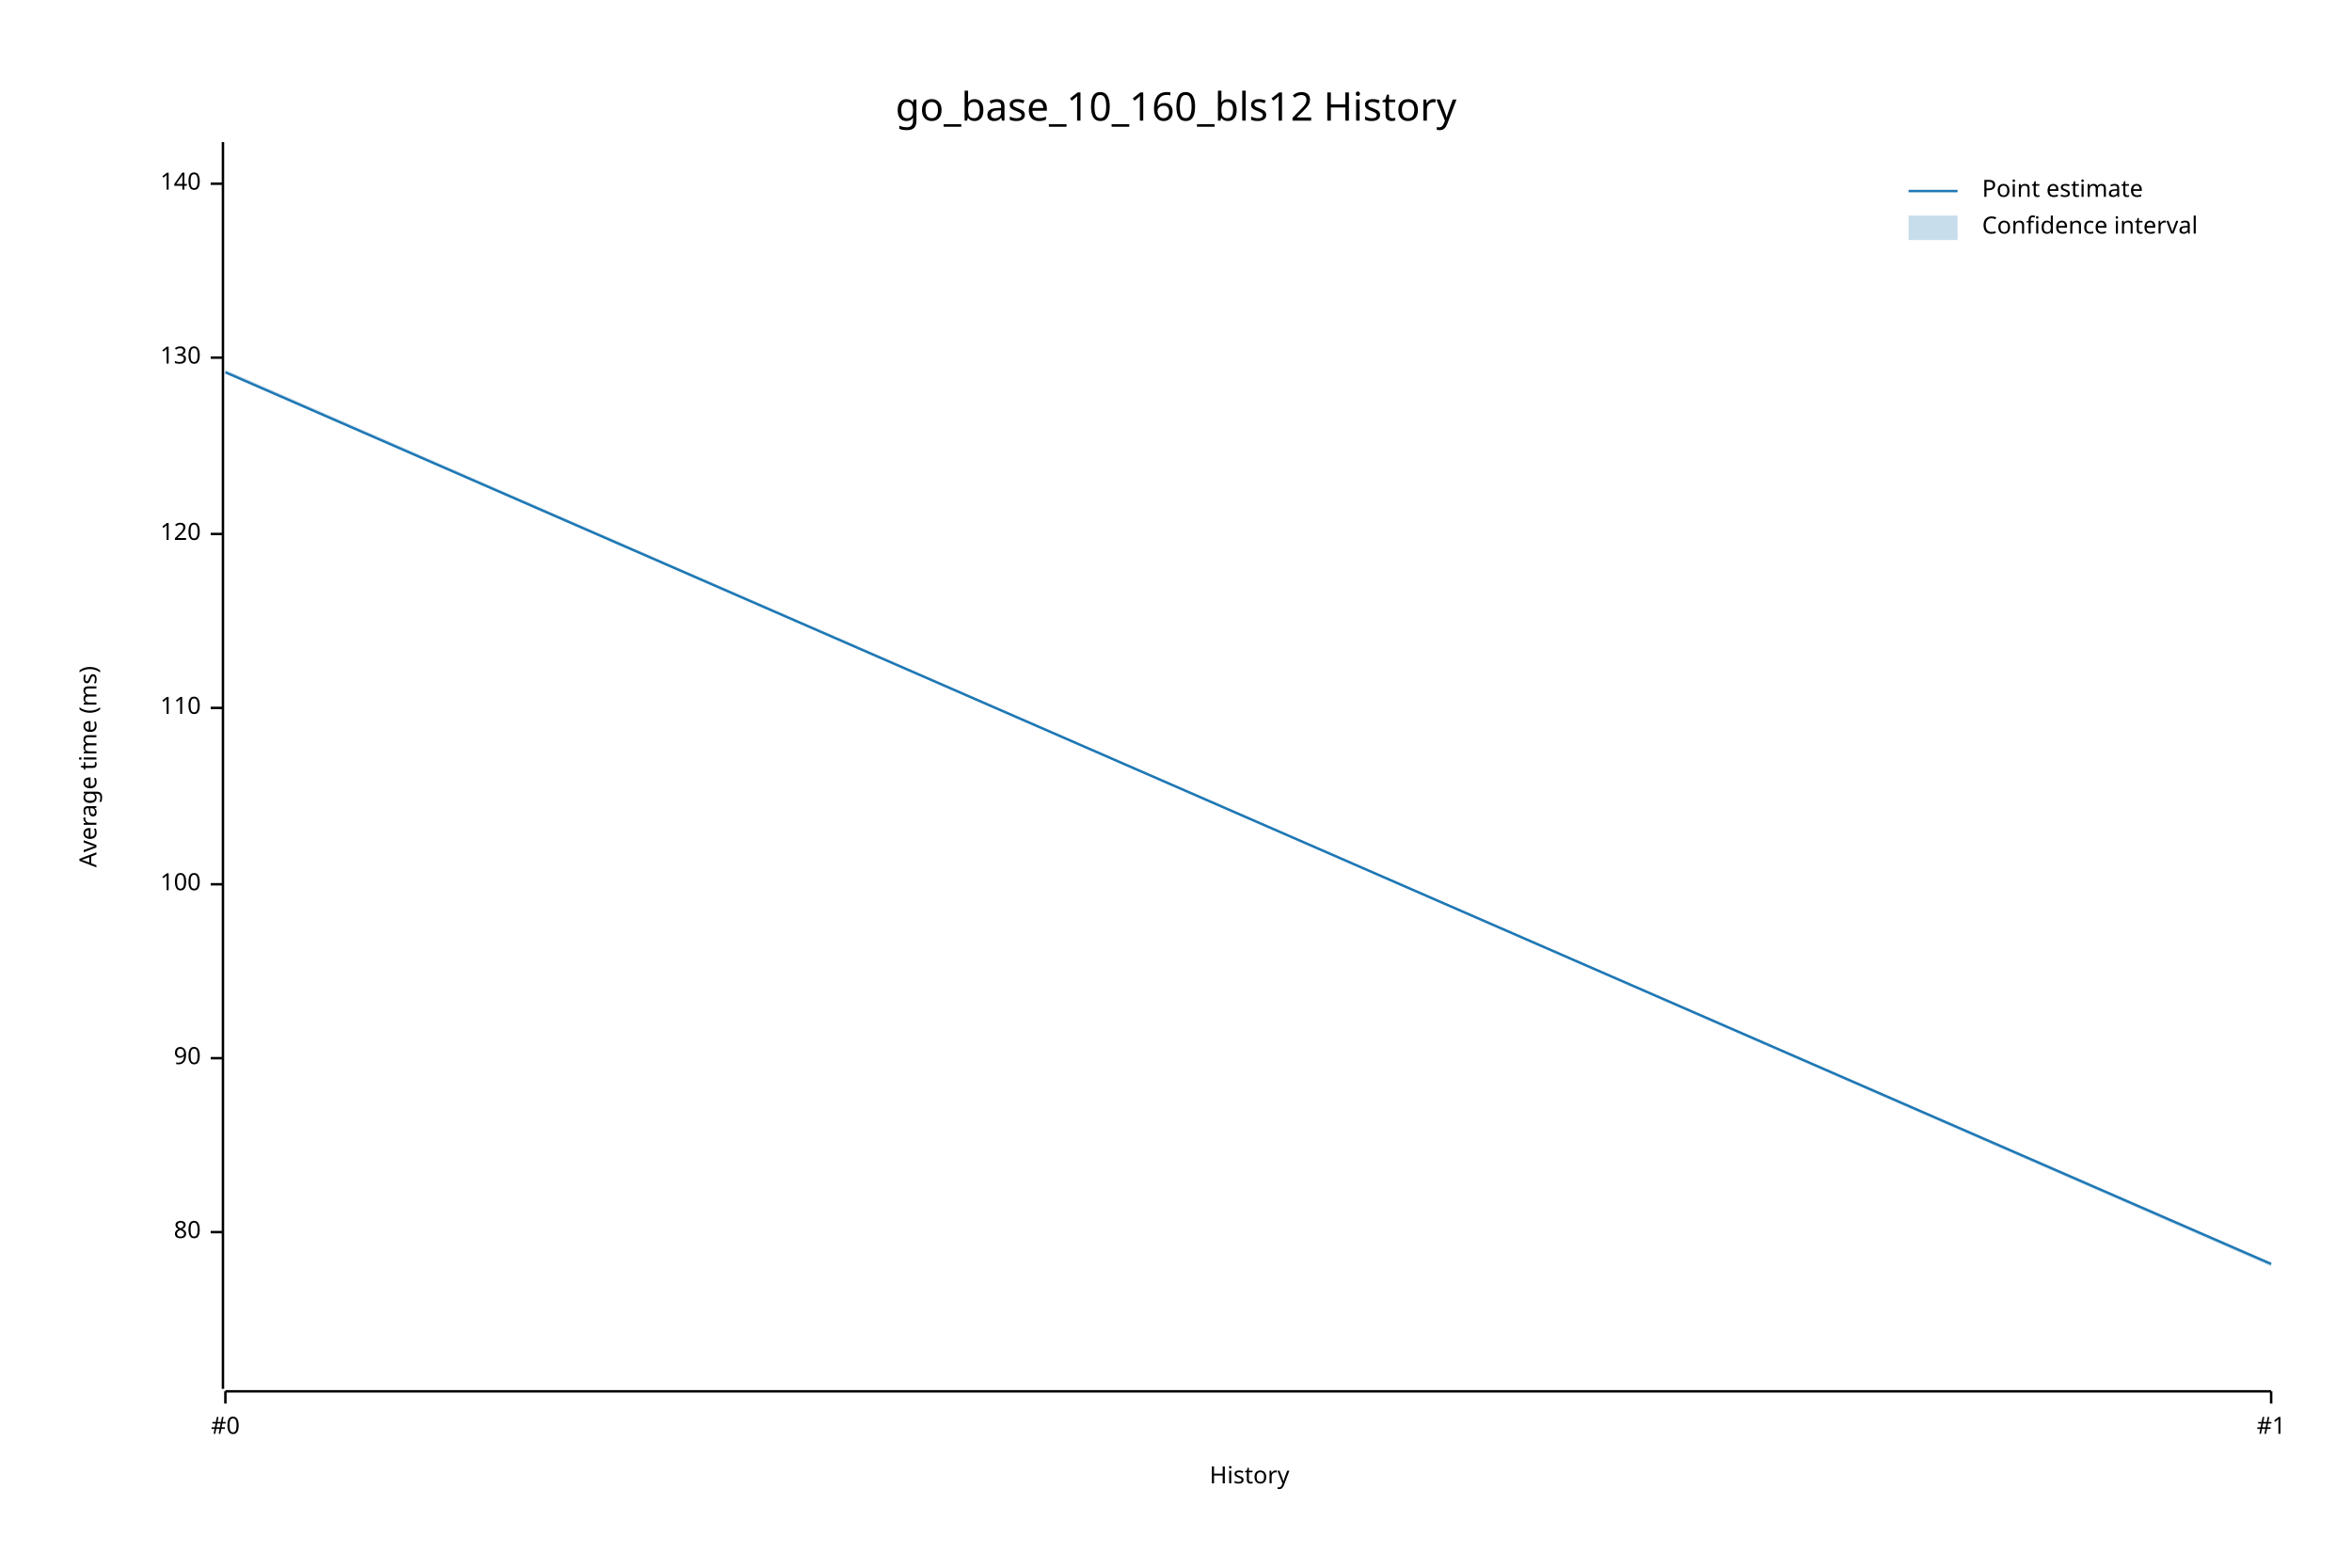
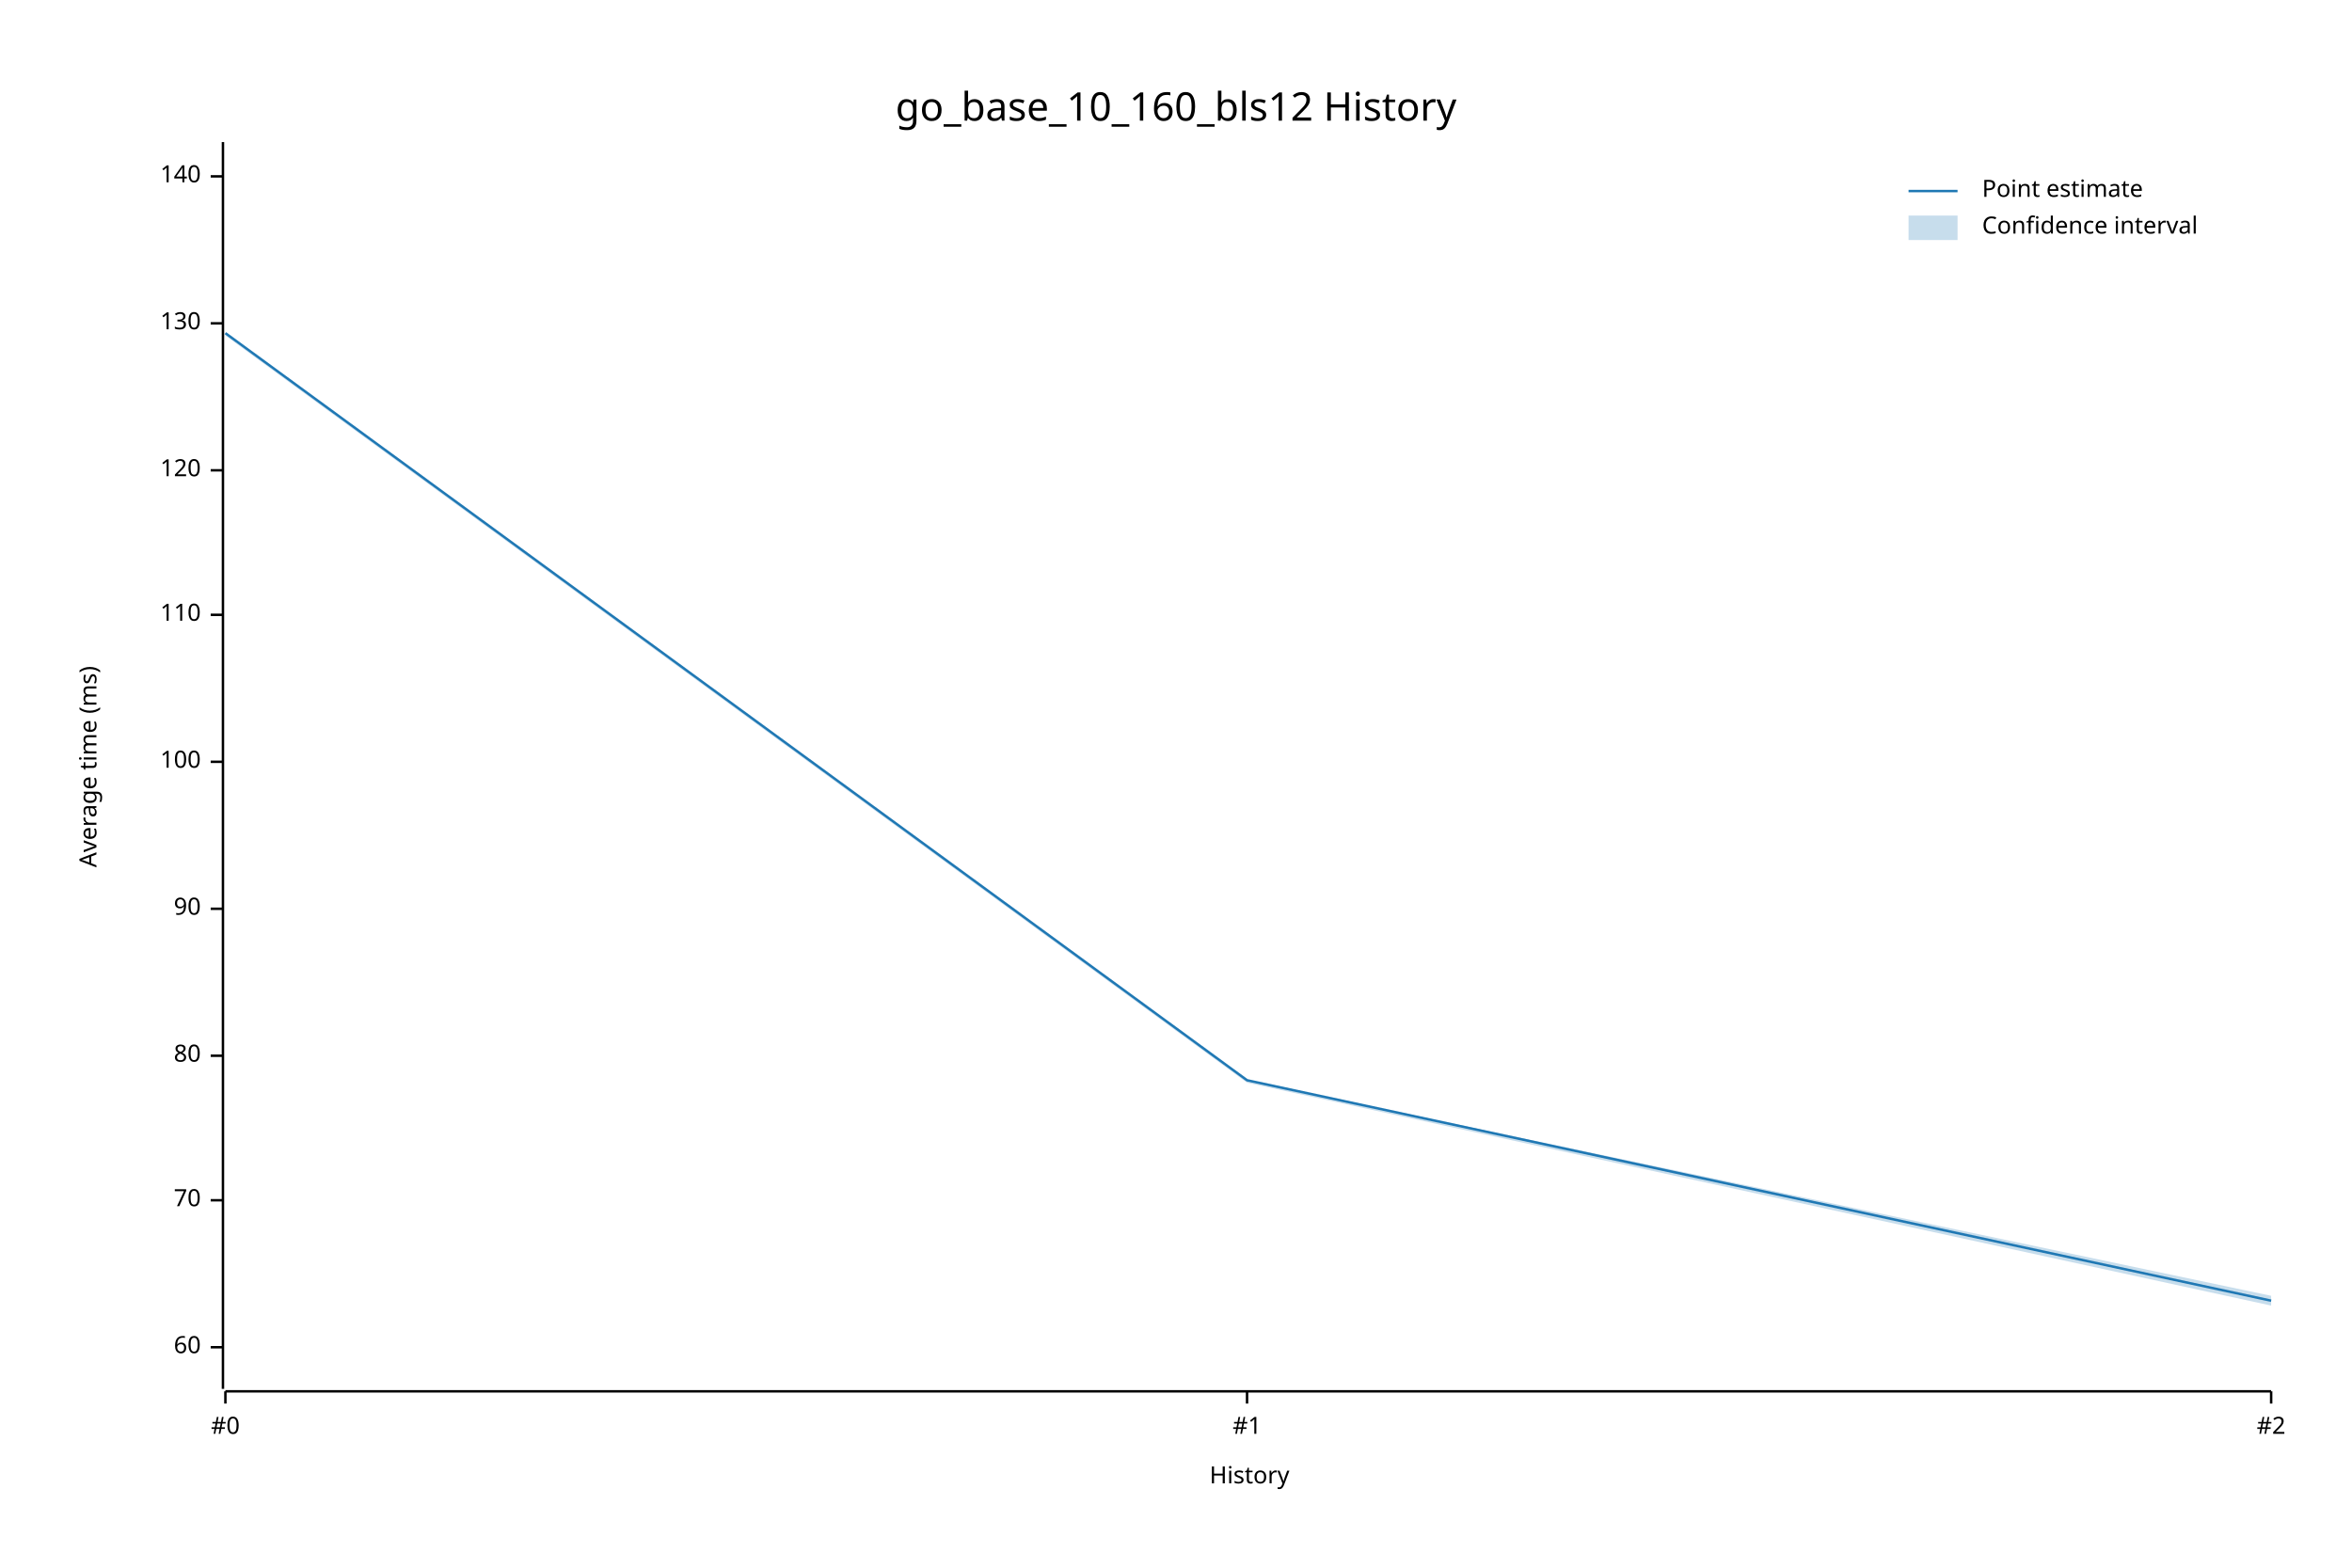
<svg xmlns="http://www.w3.org/2000/svg" width="960" height="640" viewBox="0 0 960 640">
  <text x="480" y="37" dy="0.76em" text-anchor="middle" font-family="sans-serif" font-size="16.129" opacity="1" fill="#000000">
go_base_10_160_bls12 History
</text>
  <text x="32" y="313" dy="0.76em" text-anchor="middle" font-family="sans-serif" font-size="9.677" opacity="1" fill="#000000" transform="rotate(270, 32, 313)">
Average time (ms)
</text>
  <text x="510" y="608" dy="-0.5ex" text-anchor="middle" font-family="sans-serif" font-size="9.677" opacity="1" fill="#000000">
History
</text>
  <polyline fill="none" opacity="1" stroke="#000000" stroke-width="1" points="91,58 91,567 " />
-   <text x="82" y="503" dy="0.5ex" text-anchor="end" font-family="sans-serif" font-size="9.677" opacity="1" fill="#000000">
+   <text x="82" y="550" dy="0.5ex" text-anchor="end" font-family="sans-serif" font-size="9.677" opacity="1" fill="#000000">
+ 60
+ </text>
+   <polyline fill="none" opacity="1" stroke="#000000" stroke-width="1" points="86,550 91,550 " />
+   <text x="82" y="490" dy="0.5ex" text-anchor="end" font-family="sans-serif" font-size="9.677" opacity="1" fill="#000000">
+ 70
+ </text>
+   <polyline fill="none" opacity="1" stroke="#000000" stroke-width="1" points="86,490 91,490 " />
+   <text x="82" y="431" dy="0.5ex" text-anchor="end" font-family="sans-serif" font-size="9.677" opacity="1" fill="#000000">
80
</text>
-   <polyline fill="none" opacity="1" stroke="#000000" stroke-width="1" points="86,503 91,503 " />
-   <text x="82" y="432" dy="0.5ex" text-anchor="end" font-family="sans-serif" font-size="9.677" opacity="1" fill="#000000">
+   <polyline fill="none" opacity="1" stroke="#000000" stroke-width="1" points="86,431 91,431 " />
+   <text x="82" y="371" dy="0.5ex" text-anchor="end" font-family="sans-serif" font-size="9.677" opacity="1" fill="#000000">
90
</text>
-   <polyline fill="none" opacity="1" stroke="#000000" stroke-width="1" points="86,432 91,432 " />
-   <text x="82" y="361" dy="0.5ex" text-anchor="end" font-family="sans-serif" font-size="9.677" opacity="1" fill="#000000">
+   <polyline fill="none" opacity="1" stroke="#000000" stroke-width="1" points="86,371 91,371 " />
+   <text x="82" y="311" dy="0.5ex" text-anchor="end" font-family="sans-serif" font-size="9.677" opacity="1" fill="#000000">
100
</text>
-   <polyline fill="none" opacity="1" stroke="#000000" stroke-width="1" points="86,361 91,361 " />
-   <text x="82" y="289" dy="0.5ex" text-anchor="end" font-family="sans-serif" font-size="9.677" opacity="1" fill="#000000">
+   <polyline fill="none" opacity="1" stroke="#000000" stroke-width="1" points="86,311 91,311 " />
+   <text x="82" y="251" dy="0.5ex" text-anchor="end" font-family="sans-serif" font-size="9.677" opacity="1" fill="#000000">
110
</text>
-   <polyline fill="none" opacity="1" stroke="#000000" stroke-width="1" points="86,289 91,289 " />
-   <text x="82" y="218" dy="0.5ex" text-anchor="end" font-family="sans-serif" font-size="9.677" opacity="1" fill="#000000">
+   <polyline fill="none" opacity="1" stroke="#000000" stroke-width="1" points="86,251 91,251 " />
+   <text x="82" y="192" dy="0.5ex" text-anchor="end" font-family="sans-serif" font-size="9.677" opacity="1" fill="#000000">
120
</text>
-   <polyline fill="none" opacity="1" stroke="#000000" stroke-width="1" points="86,218 91,218 " />
-   <text x="82" y="146" dy="0.5ex" text-anchor="end" font-family="sans-serif" font-size="9.677" opacity="1" fill="#000000">
+   <polyline fill="none" opacity="1" stroke="#000000" stroke-width="1" points="86,192 91,192 " />
+   <text x="82" y="132" dy="0.5ex" text-anchor="end" font-family="sans-serif" font-size="9.677" opacity="1" fill="#000000">
130
</text>
-   <polyline fill="none" opacity="1" stroke="#000000" stroke-width="1" points="86,146 91,146 " />
-   <text x="82" y="75" dy="0.5ex" text-anchor="end" font-family="sans-serif" font-size="9.677" opacity="1" fill="#000000">
+   <polyline fill="none" opacity="1" stroke="#000000" stroke-width="1" points="86,132 91,132 " />
+   <text x="82" y="72" dy="0.5ex" text-anchor="end" font-family="sans-serif" font-size="9.677" opacity="1" fill="#000000">
140
</text>
-   <polyline fill="none" opacity="1" stroke="#000000" stroke-width="1" points="86,75 91,75 " />
+   <polyline fill="none" opacity="1" stroke="#000000" stroke-width="1" points="86,72 91,72 " />
  <polyline fill="none" opacity="1" stroke="#000000" stroke-width="1" points="92,568 927,568 " />
  <text x="92" y="578" dy="0.76em" text-anchor="middle" font-family="sans-serif" font-size="9.677" opacity="1" fill="#000000">
#0
</text>
  <polyline fill="none" opacity="1" stroke="#000000" stroke-width="1" points="92,568 92,573 " />
-   <text x="927" y="578" dy="0.76em" text-anchor="middle" font-family="sans-serif" font-size="9.677" opacity="1" fill="#000000">
+   <text x="509" y="578" dy="0.76em" text-anchor="middle" font-family="sans-serif" font-size="9.677" opacity="1" fill="#000000">
#1
</text>
+   <polyline fill="none" opacity="1" stroke="#000000" stroke-width="1" points="509,568 509,573 " />
+   <text x="927" y="578" dy="0.76em" text-anchor="middle" font-family="sans-serif" font-size="9.677" opacity="1" fill="#000000">
+ #2
+ </text>
  <polyline fill="none" opacity="1" stroke="#000000" stroke-width="1" points="927,568 927,573 " />
-   <polyline fill="none" opacity="1" stroke="#1F78B4" stroke-width="1" points="92,152 927,516 " />
-   <polygon opacity="0.25" fill="#1F78B4" points="92,151 927,516 927,517 92,152 " />
+   <polyline fill="none" opacity="1" stroke="#1F78B4" stroke-width="1" points="92,136 509,441 927,531 " />
+   <polygon opacity="0.25" fill="#1F78B4" points="92,136 509,441 927,529 927,533 509,442 92,137 " />
  <text x="809" y="73" dy="0.76em" text-anchor="start" font-family="sans-serif" font-size="9.677" opacity="1" fill="#000000">
Point estimate
</text>
  <text x="809" y="88" dy="0.76em" text-anchor="start" font-family="sans-serif" font-size="9.677" opacity="1" fill="#000000">
Confidence interval
</text>
  <polyline fill="none" opacity="1" stroke="#1F78B4" stroke-width="1" points="779,78 799,78 " />
  <rect x="779" y="88" width="20" height="10" opacity="0.25" fill="#1F78B4" stroke="none" />
</svg>
